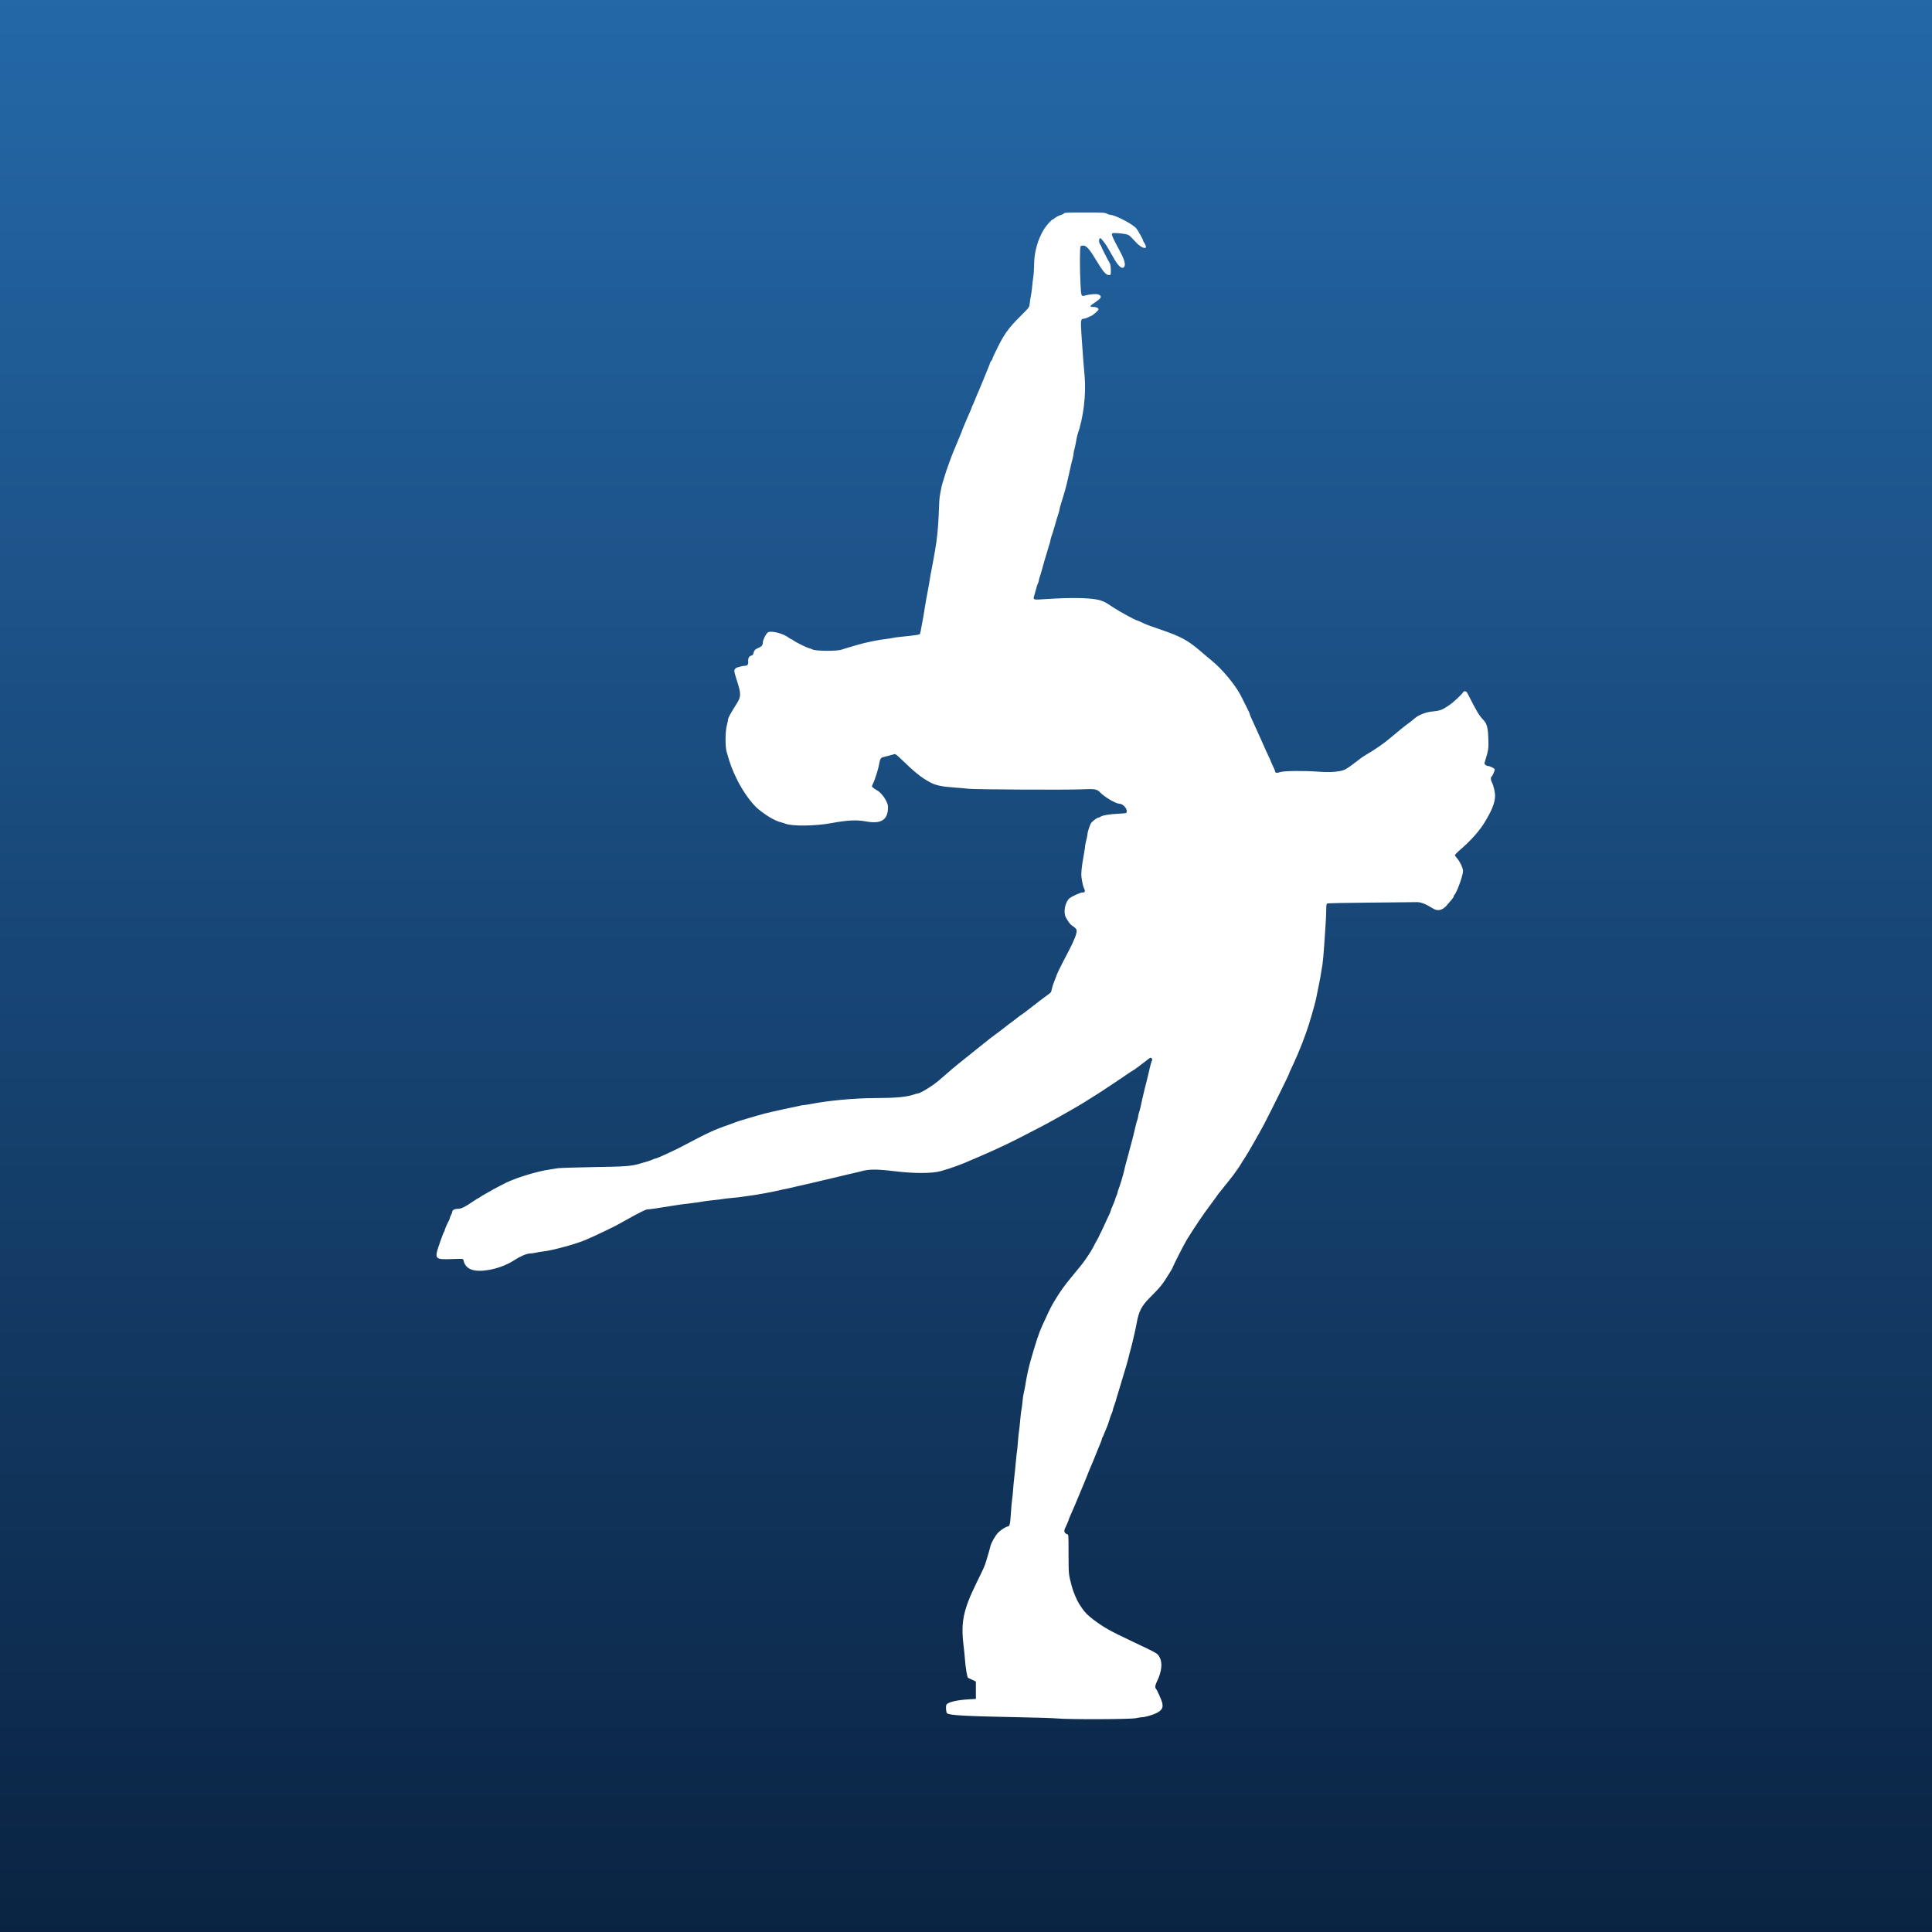
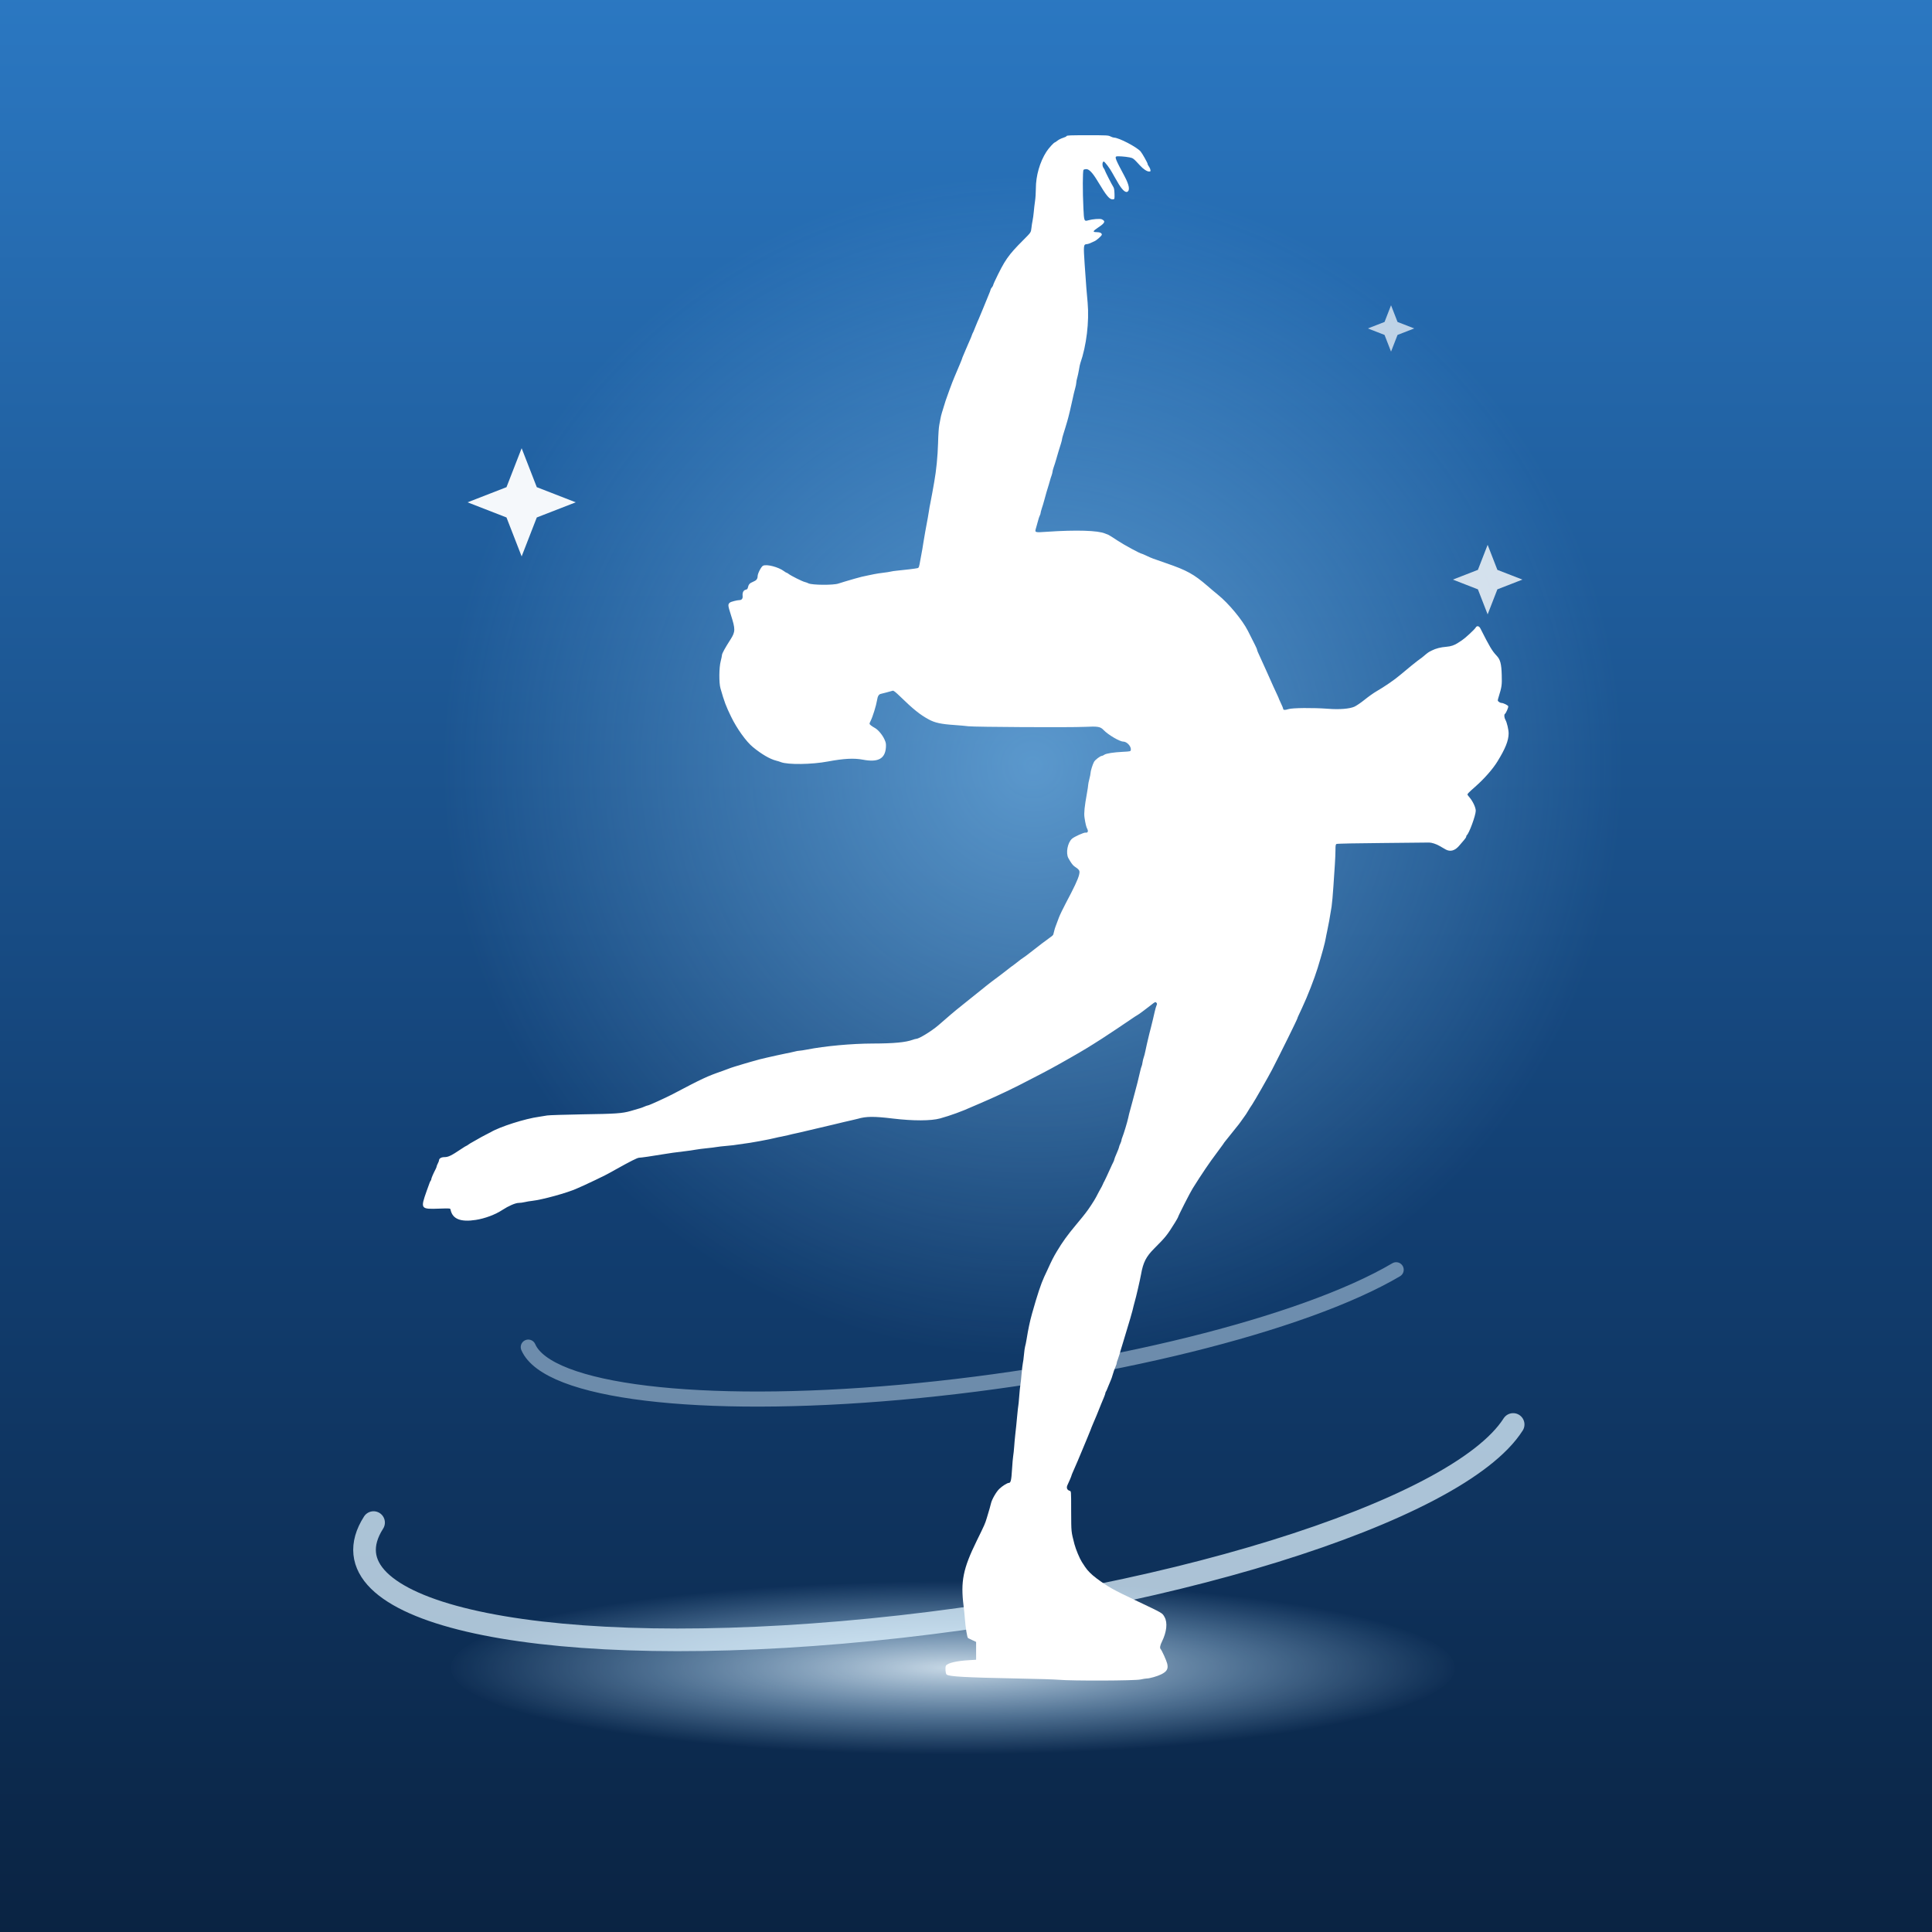
- <svg xmlns="http://www.w3.org/2000/svg" viewBox="0 0 512 512">
+ <svg xmlns="http://www.w3.org/2000/svg" viewBox="0 0 1024 1024">
  <defs>
-     <linearGradient id="g" x1="0" y1="0" x2="0" y2="1">
-       <stop offset="0" stop-color="#2468A8" />
+     <linearGradient id="bg" x1="0" y1="0" x2="0" y2="1">
+       <stop offset="0" stop-color="#2B78C2" />
+       <stop offset=".62" stop-color="#123F72" />
      <stop offset="1" stop-color="#0A2342" />
    </linearGradient>
+     <radialGradient id="glow" cx=".52" cy=".44" r=".42">
+       <stop offset="0" stop-color="#8FD0FF" stop-opacity=".55" />
+       <stop offset="1" stop-color="#8FD0FF" stop-opacity="0" />
+     </radialGradient>
+     <radialGradient id="ice" cx=".5" cy=".5" r=".5">
+       <stop offset="0" stop-color="#E8F6FF" stop-opacity=".85" />
+       <stop offset=".6" stop-color="#BFE4FF" stop-opacity=".35" />
+       <stop offset="1" stop-color="#BFE4FF" stop-opacity="0" />
+     </radialGradient>
  </defs>
-   <rect width="512" height="512" fill="url(#g)" />
-   <g transform="translate(55.94 56.32) scale(0.1536)">
+   <rect width="1024" height="1024" fill="url(#bg)" />
+   <circle cx="532.48" cy="450.56" r="368.64" fill="url(#glow)" />
+   <ellipse cx="505" cy="884" rx="266" ry="46" fill="url(#ice)" />
+   <g fill="none" stroke-linecap="round">
+     <path d="M198 807 A 307 77 -8 0 0 802 755" stroke="#DFF3FF" stroke-opacity=".75" stroke-width="12" />
+     <path d="M280 714 A 246 56 -8 0 0 740 673" stroke="#DFF3FF" stroke-opacity=".45" stroke-width="8" />
+   </g>
+   <g transform="translate(101.61 71.68) scale(0.31508)">
    <g transform="translate(0,2600) scale(0.1,-0.1)" fill="#FFFFFF" stroke="none">
      <path d="M14717 25986 c-3 -8 -30 -21 -60 -30 -29 -9 -71 -29 -92 -46 -21 -16 -41 -30 -44 -30 -16 0 -105 -97 -144 -158 -110 -172 -177 -404 -177 -619 0 -65 -6 -161 -14 -213 -8 -52 -17 -133 -21 -180 -4 -47 -13 -112 -20 -145 -7 -33 -16 -91 -20 -130 -8 -70 -8 -70 -133 -195 -261 -261 -314 -338 -486 -701 -14 -31 -26 -60 -26 -66 0 -5 -9 -20 -20 -33 -11 -13 -20 -28 -20 -34 0 -7 -16 -50 -36 -96 -19 -47 -41 -101 -49 -120 -7 -19 -27 -69 -45 -110 -17 -41 -41 -97 -52 -125 -11 -27 -28 -68 -39 -90 -10 -22 -30 -71 -45 -110 -14 -38 -30 -74 -34 -80 -4 -5 -11 -21 -15 -35 -7 -23 -19 -52 -65 -155 -10 -22 -30 -69 -45 -105 -15 -36 -33 -79 -41 -97 -8 -17 -14 -34 -14 -38 0 -4 -19 -50 -41 -103 -86 -203 -97 -229 -124 -297 -14 -38 -35 -92 -45 -120 -9 -27 -29 -81 -43 -120 -15 -38 -36 -104 -48 -145 -12 -41 -30 -100 -40 -130 -9 -30 -20 -73 -23 -95 -3 -22 -12 -70 -20 -106 -9 -41 -17 -158 -21 -310 -7 -226 -29 -453 -65 -654 -6 -33 -20 -112 -31 -175 -11 -63 -26 -144 -34 -180 -8 -36 -17 -85 -20 -110 -6 -46 -31 -187 -65 -365 -10 -55 -23 -131 -29 -170 -5 -38 -14 -95 -20 -125 -6 -30 -21 -113 -34 -185 -21 -121 -24 -130 -47 -137 -25 -7 -225 -32 -350 -43 -36 -3 -81 -10 -100 -15 -19 -5 -77 -14 -129 -20 -52 -6 -121 -17 -155 -24 -34 -8 -86 -19 -116 -24 -61 -12 -113 -24 -210 -52 -109 -31 -244 -72 -270 -81 -81 -30 -445 -27 -505 3 -17 9 -45 19 -63 23 -38 8 -232 105 -270 135 -13 11 -29 20 -34 20 -5 0 -24 11 -42 25 -95 72 -295 124 -356 93 -30 -15 -89 -129 -90 -173 -1 -50 -21 -75 -80 -98 -55 -22 -73 -44 -85 -99 -4 -19 -13 -28 -35 -33 -38 -8 -58 -47 -53 -101 6 -48 -14 -74 -55 -74 -40 -1 -141 -27 -158 -41 -37 -31 -36 -44 17 -211 76 -238 76 -279 -7 -409 -92 -143 -144 -238 -144 -263 0 -12 -10 -58 -21 -102 -29 -106 -31 -367 -4 -459 66 -231 92 -298 178 -475 97 -201 255 -421 368 -513 145 -119 286 -201 389 -227 25 -6 61 -17 80 -25 116 -46 520 -41 790 10 274 51 439 59 590 31 257 -49 375 15 388 209 3 62 0 78 -26 135 -35 76 -108 162 -161 190 -20 10 -49 30 -66 43 -29 25 -29 25 -3 78 35 70 92 255 106 342 11 72 29 102 65 110 22 4 166 43 200 53 13 4 47 -22 125 -98 220 -214 334 -306 480 -385 102 -56 208 -79 432 -94 85 -6 191 -15 235 -21 107 -13 1705 -22 1955 -10 227 11 265 4 320 -54 78 -81 270 -194 331 -194 59 0 132 -78 127 -135 -3 -30 -3 -30 -133 -37 -161 -8 -282 -27 -315 -50 -13 -10 -31 -18 -39 -18 -26 0 -116 -68 -133 -102 -24 -45 -58 -155 -58 -187 0 -14 -9 -60 -20 -101 -11 -41 -20 -86 -20 -100 0 -14 -9 -74 -20 -135 -42 -232 -52 -336 -42 -410 15 -102 29 -161 47 -194 21 -41 8 -68 -29 -62 -26 5 -190 -69 -228 -103 -75 -67 -107 -241 -61 -326 39 -71 73 -119 99 -137 93 -64 98 -73 80 -149 -19 -75 -87 -219 -220 -468 -46 -88 -99 -196 -116 -240 -62 -163 -69 -182 -80 -226 -6 -25 -14 -53 -16 -63 -3 -10 -20 -28 -39 -40 -46 -31 -254 -189 -350 -266 -44 -35 -98 -75 -120 -89 -22 -14 -56 -39 -76 -56 -20 -17 -56 -44 -79 -61 -24 -16 -71 -52 -106 -80 -59 -47 -204 -157 -264 -200 -15 -11 -48 -36 -72 -56 -69 -57 -487 -392 -516 -414 -15 -11 -58 -48 -97 -81 -38 -34 -86 -75 -105 -91 -19 -17 -69 -59 -110 -95 -114 -98 -325 -227 -371 -228 -9 0 -36 -7 -60 -16 -122 -44 -318 -62 -671 -63 -359 -1 -804 -42 -1110 -102 -53 -10 -110 -19 -125 -19 -16 0 -56 -7 -88 -16 -33 -8 -94 -22 -135 -29 -41 -8 -113 -23 -160 -34 -47 -11 -119 -27 -160 -36 -70 -15 -165 -39 -270 -70 -25 -8 -79 -23 -120 -35 -104 -30 -231 -70 -255 -81 -11 -5 -58 -22 -105 -39 -255 -88 -336 -125 -840 -391 -115 -60 -398 -189 -416 -189 -7 0 -33 -9 -56 -19 -39 -18 -82 -32 -238 -76 -139 -39 -243 -47 -800 -55 -300 -5 -570 -14 -600 -19 -30 -6 -91 -16 -135 -22 -237 -32 -660 -167 -815 -259 -8 -5 -51 -27 -95 -49 -44 -23 -96 -51 -115 -63 -19 -12 -60 -35 -90 -51 -30 -16 -66 -38 -79 -48 -13 -11 -27 -19 -31 -19 -4 0 -43 -24 -86 -53 -170 -114 -218 -137 -285 -137 -51 0 -89 -23 -89 -55 0 -8 -9 -32 -20 -52 -11 -21 -20 -44 -20 -51 0 -7 -9 -30 -20 -50 -33 -62 -70 -148 -70 -163 0 -8 -4 -19 -9 -24 -10 -10 -19 -34 -69 -175 -107 -303 -103 -308 219 -296 179 6 179 6 184 -21 32 -154 169 -209 425 -169 153 24 327 89 445 167 106 69 221 119 277 119 24 0 70 6 103 14 33 8 87 17 120 20 172 19 601 137 756 209 30 14 86 39 124 55 39 17 122 56 185 87 63 31 135 66 160 78 25 12 106 56 180 98 245 137 367 199 396 199 30 0 226 28 414 60 109 18 177 28 370 51 47 5 121 16 165 24 44 8 131 19 193 25 62 6 134 15 160 20 26 5 106 14 177 20 72 6 148 15 170 20 22 4 69 11 105 15 94 9 452 75 545 100 28 7 68 16 90 19 22 4 74 15 115 25 41 11 111 27 155 36 44 10 116 26 160 37 44 11 107 26 140 33 81 18 212 49 310 73 133 33 247 59 305 72 30 6 78 18 105 25 143 42 275 42 591 4 341 -41 641 -40 793 2 174 48 376 122 536 195 17 7 64 27 105 45 41 17 108 46 149 65 40 19 101 46 135 60 53 22 333 156 391 187 11 6 90 46 175 90 325 167 414 215 710 384 221 126 299 174 523 317 116 75 388 256 490 327 43 30 91 61 106 69 26 14 100 69 233 172 67 53 70 54 88 33 11 -13 10 -21 0 -43 -7 -15 -21 -63 -31 -107 -20 -90 -40 -172 -62 -260 -8 -33 -20 -80 -27 -105 -24 -97 -61 -257 -70 -306 -5 -28 -16 -69 -24 -92 -8 -22 -18 -62 -22 -89 -3 -26 -10 -55 -15 -64 -5 -9 -15 -45 -23 -80 -21 -97 -74 -308 -91 -364 -8 -27 -26 -95 -40 -150 -14 -55 -33 -125 -42 -155 -9 -30 -22 -83 -29 -118 -15 -71 -78 -279 -100 -330 -8 -18 -14 -40 -14 -50 -1 -9 -9 -35 -20 -57 -11 -22 -20 -47 -20 -55 0 -8 -18 -55 -40 -105 -22 -49 -40 -95 -40 -103 0 -7 -9 -30 -19 -50 -11 -20 -28 -57 -39 -82 -60 -132 -104 -227 -112 -240 -6 -8 -15 -26 -20 -40 -6 -14 -15 -33 -20 -43 -22 -37 -74 -134 -97 -180 -30 -58 -127 -206 -176 -267 -20 -25 -43 -54 -51 -65 -9 -11 -57 -70 -108 -131 -148 -177 -228 -288 -325 -450 -58 -97 -84 -148 -157 -309 -20 -44 -45 -98 -56 -120 -53 -114 -116 -303 -205 -620 -36 -129 -63 -257 -91 -430 -8 -49 -19 -104 -25 -121 -5 -17 -14 -79 -19 -137 -5 -59 -14 -124 -19 -144 -5 -21 -14 -100 -21 -176 -6 -75 -15 -159 -20 -186 -5 -26 -14 -115 -20 -197 -6 -81 -13 -151 -15 -154 -2 -3 -11 -85 -20 -181 -8 -96 -22 -228 -30 -294 -7 -66 -17 -165 -20 -220 -4 -55 -11 -122 -16 -150 -5 -27 -14 -131 -20 -230 -11 -180 -21 -225 -53 -225 -28 0 -113 -54 -162 -102 -52 -50 -125 -179 -139 -243 -7 -33 -31 -118 -70 -245 -30 -98 -33 -106 -170 -385 -230 -469 -273 -682 -220 -1100 7 -60 17 -150 20 -200 12 -161 39 -327 55 -336 8 -4 42 -20 75 -36 l60 -28 0 -150 0 -150 -115 -7 c-211 -12 -363 -47 -392 -92 -16 -24 -9 -132 10 -149 39 -35 315 -50 1222 -68 300 -5 601 -15 670 -21 221 -20 1279 -16 1370 5 41 9 89 17 106 17 48 0 181 38 244 70 96 48 121 94 99 182 -12 50 -90 222 -110 243 -17 17 -9 63 22 125 80 162 97 318 45 411 -42 74 -15 58 -488 283 -373 176 -465 228 -653 367 -92 69 -152 129 -199 199 -14 22 -37 57 -51 78 -39 61 -102 211 -126 302 -56 218 -53 195 -55 540 -1 387 3 345 -34 360 -38 16 -48 52 -28 94 24 48 68 153 68 161 0 4 9 26 19 49 31 67 137 316 169 396 17 41 51 125 77 185 26 61 50 121 55 135 4 14 24 63 44 110 42 96 66 154 135 328 10 26 31 75 45 108 14 34 26 68 26 76 0 8 4 18 9 23 5 6 21 42 35 80 15 39 36 89 47 113 10 23 23 59 28 80 12 45 37 116 56 159 8 17 15 39 15 48 0 9 8 37 19 63 10 26 23 65 29 87 5 22 33 114 61 205 102 330 163 542 176 610 4 19 13 53 20 75 16 48 89 364 104 450 36 205 85 301 225 441 188 188 215 221 345 431 28 46 51 85 51 89 0 16 205 420 249 489 155 247 283 436 396 585 44 58 93 125 110 150 16 25 35 52 43 60 7 8 36 45 65 81 29 36 79 99 112 140 34 41 68 85 77 99 10 14 35 50 57 80 23 30 51 72 63 94 31 52 37 62 80 126 46 70 265 454 331 580 137 265 427 852 427 866 0 7 13 36 78 174 91 193 207 492 262 670 75 246 126 432 137 505 2 17 13 66 22 110 19 84 50 252 76 420 8 55 22 206 30 335 8 129 19 298 25 375 5 77 10 184 10 237 0 82 3 99 18 106 9 6 352 13 772 16 415 4 769 8 785 8 43 0 122 -25 179 -59 26 -15 69 -40 95 -55 83 -48 165 -24 242 72 19 23 51 60 71 83 21 23 38 50 38 59 0 9 4 19 8 22 37 23 152 335 152 413 0 52 -47 154 -99 217 -23 26 -41 51 -41 55 0 13 25 39 130 131 156 138 295 296 375 426 133 216 186 348 188 469 1 61 -29 189 -54 231 -20 34 -25 89 -9 99 18 11 63 113 56 130 -7 18 -81 54 -112 55 -12 0 -32 8 -45 19 -23 18 -23 19 -7 72 56 181 60 209 55 375 -5 192 -24 264 -85 328 -78 83 -115 145 -274 459 -22 44 -60 51 -80 14 -18 -31 -173 -175 -228 -211 -25 -16 -56 -37 -70 -46 -59 -39 -118 -59 -195 -65 -97 -8 -172 -27 -245 -63 -54 -26 -65 -34 -139 -97 -20 -17 -48 -39 -63 -48 -27 -17 -245 -193 -328 -265 -90 -78 -263 -197 -410 -282 -41 -24 -127 -85 -190 -136 -63 -51 -141 -103 -172 -117 -81 -36 -253 -50 -441 -35 -255 19 -602 16 -669 -6 -59 -19 -88 -17 -88 8 0 7 -16 46 -35 85 -19 39 -35 74 -35 77 0 4 -11 30 -24 58 -60 127 -89 193 -127 279 -22 50 -53 119 -68 152 -30 65 -108 237 -135 297 -9 20 -16 41 -16 48 0 10 -32 75 -154 315 -94 184 -324 461 -504 606 -44 35 -124 103 -178 150 -226 195 -345 261 -689 379 -236 81 -251 87 -333 126 -40 19 -76 34 -79 34 -25 0 -302 150 -410 222 -72 48 -140 91 -150 95 -10 3 -36 14 -58 23 -120 52 -484 63 -973 30 -216 -15 -213 -16 -188 67 10 32 24 85 33 118 8 33 21 72 29 87 8 14 14 34 14 44 0 9 9 42 19 73 11 31 29 92 41 136 25 94 56 202 77 265 8 25 18 61 23 80 5 19 15 53 24 75 8 22 15 50 16 62 0 11 9 45 19 75 11 29 29 87 41 128 24 86 55 189 82 273 10 31 18 64 18 72 0 8 8 41 18 72 11 32 29 92 41 133 12 41 26 89 31 105 17 54 68 268 90 375 12 58 30 135 41 171 10 36 19 79 19 95 0 17 7 54 16 84 9 29 21 89 29 134 7 45 17 95 23 111 103 294 152 697 123 1020 -5 66 -15 174 -21 240 -6 66 -19 248 -29 405 -21 317 -20 333 34 338 29 3 47 9 133 50 39 18 122 93 122 110 0 26 -33 42 -86 42 -75 0 -69 16 30 82 110 73 122 103 55 134 -28 14 -159 3 -227 -17 -69 -21 -72 -14 -82 202 -14 278 -13 632 2 647 7 7 28 12 47 12 48 0 107 -63 192 -205 151 -252 200 -310 257 -303 27 3 27 3 25 92 -2 61 -7 96 -18 113 -25 37 -145 274 -145 284 0 6 -9 22 -21 38 -25 34 -24 104 2 109 15 3 110 -124 143 -188 4 -8 18 -33 31 -55 13 -22 38 -65 55 -95 71 -128 132 -190 169 -171 47 26 31 115 -47 261 -149 278 -167 322 -138 333 20 8 147 -1 220 -15 62 -12 68 -17 178 -137 55 -60 117 -101 151 -101 28 0 29 2 23 31 -3 17 -15 42 -26 56 -11 14 -20 32 -20 41 0 16 -89 175 -117 208 -63 75 -368 234 -449 234 -11 0 -37 9 -59 20 -37 19 -59 20 -386 20 -289 0 -348 -2 -352 -14z" />
    </g>
  </g>
+   <path d="M276.48 237.568 L284.508 258.212 L305.152 266.24 L284.508 274.268 L276.48 294.912 L268.452 274.268 L247.808 266.24 L268.452 258.212Z" fill="#FFFFFF" opacity="0.95" />
+   <path d="M788.48 288.768 L793.641 302.039 L806.912 307.2 L793.641 312.361 L788.48 325.632 L783.319 312.361 L770.048 307.2 L783.319 302.039Z" fill="#FFFFFF" opacity="0.8" />
+   <path d="M737.28 161.792 L740.721 170.639 L749.568 174.08 L740.721 177.521 L737.28 186.368 L733.839 177.521 L724.992 174.08 L733.839 170.639Z" fill="#FFFFFF" opacity="0.7" />
</svg>
